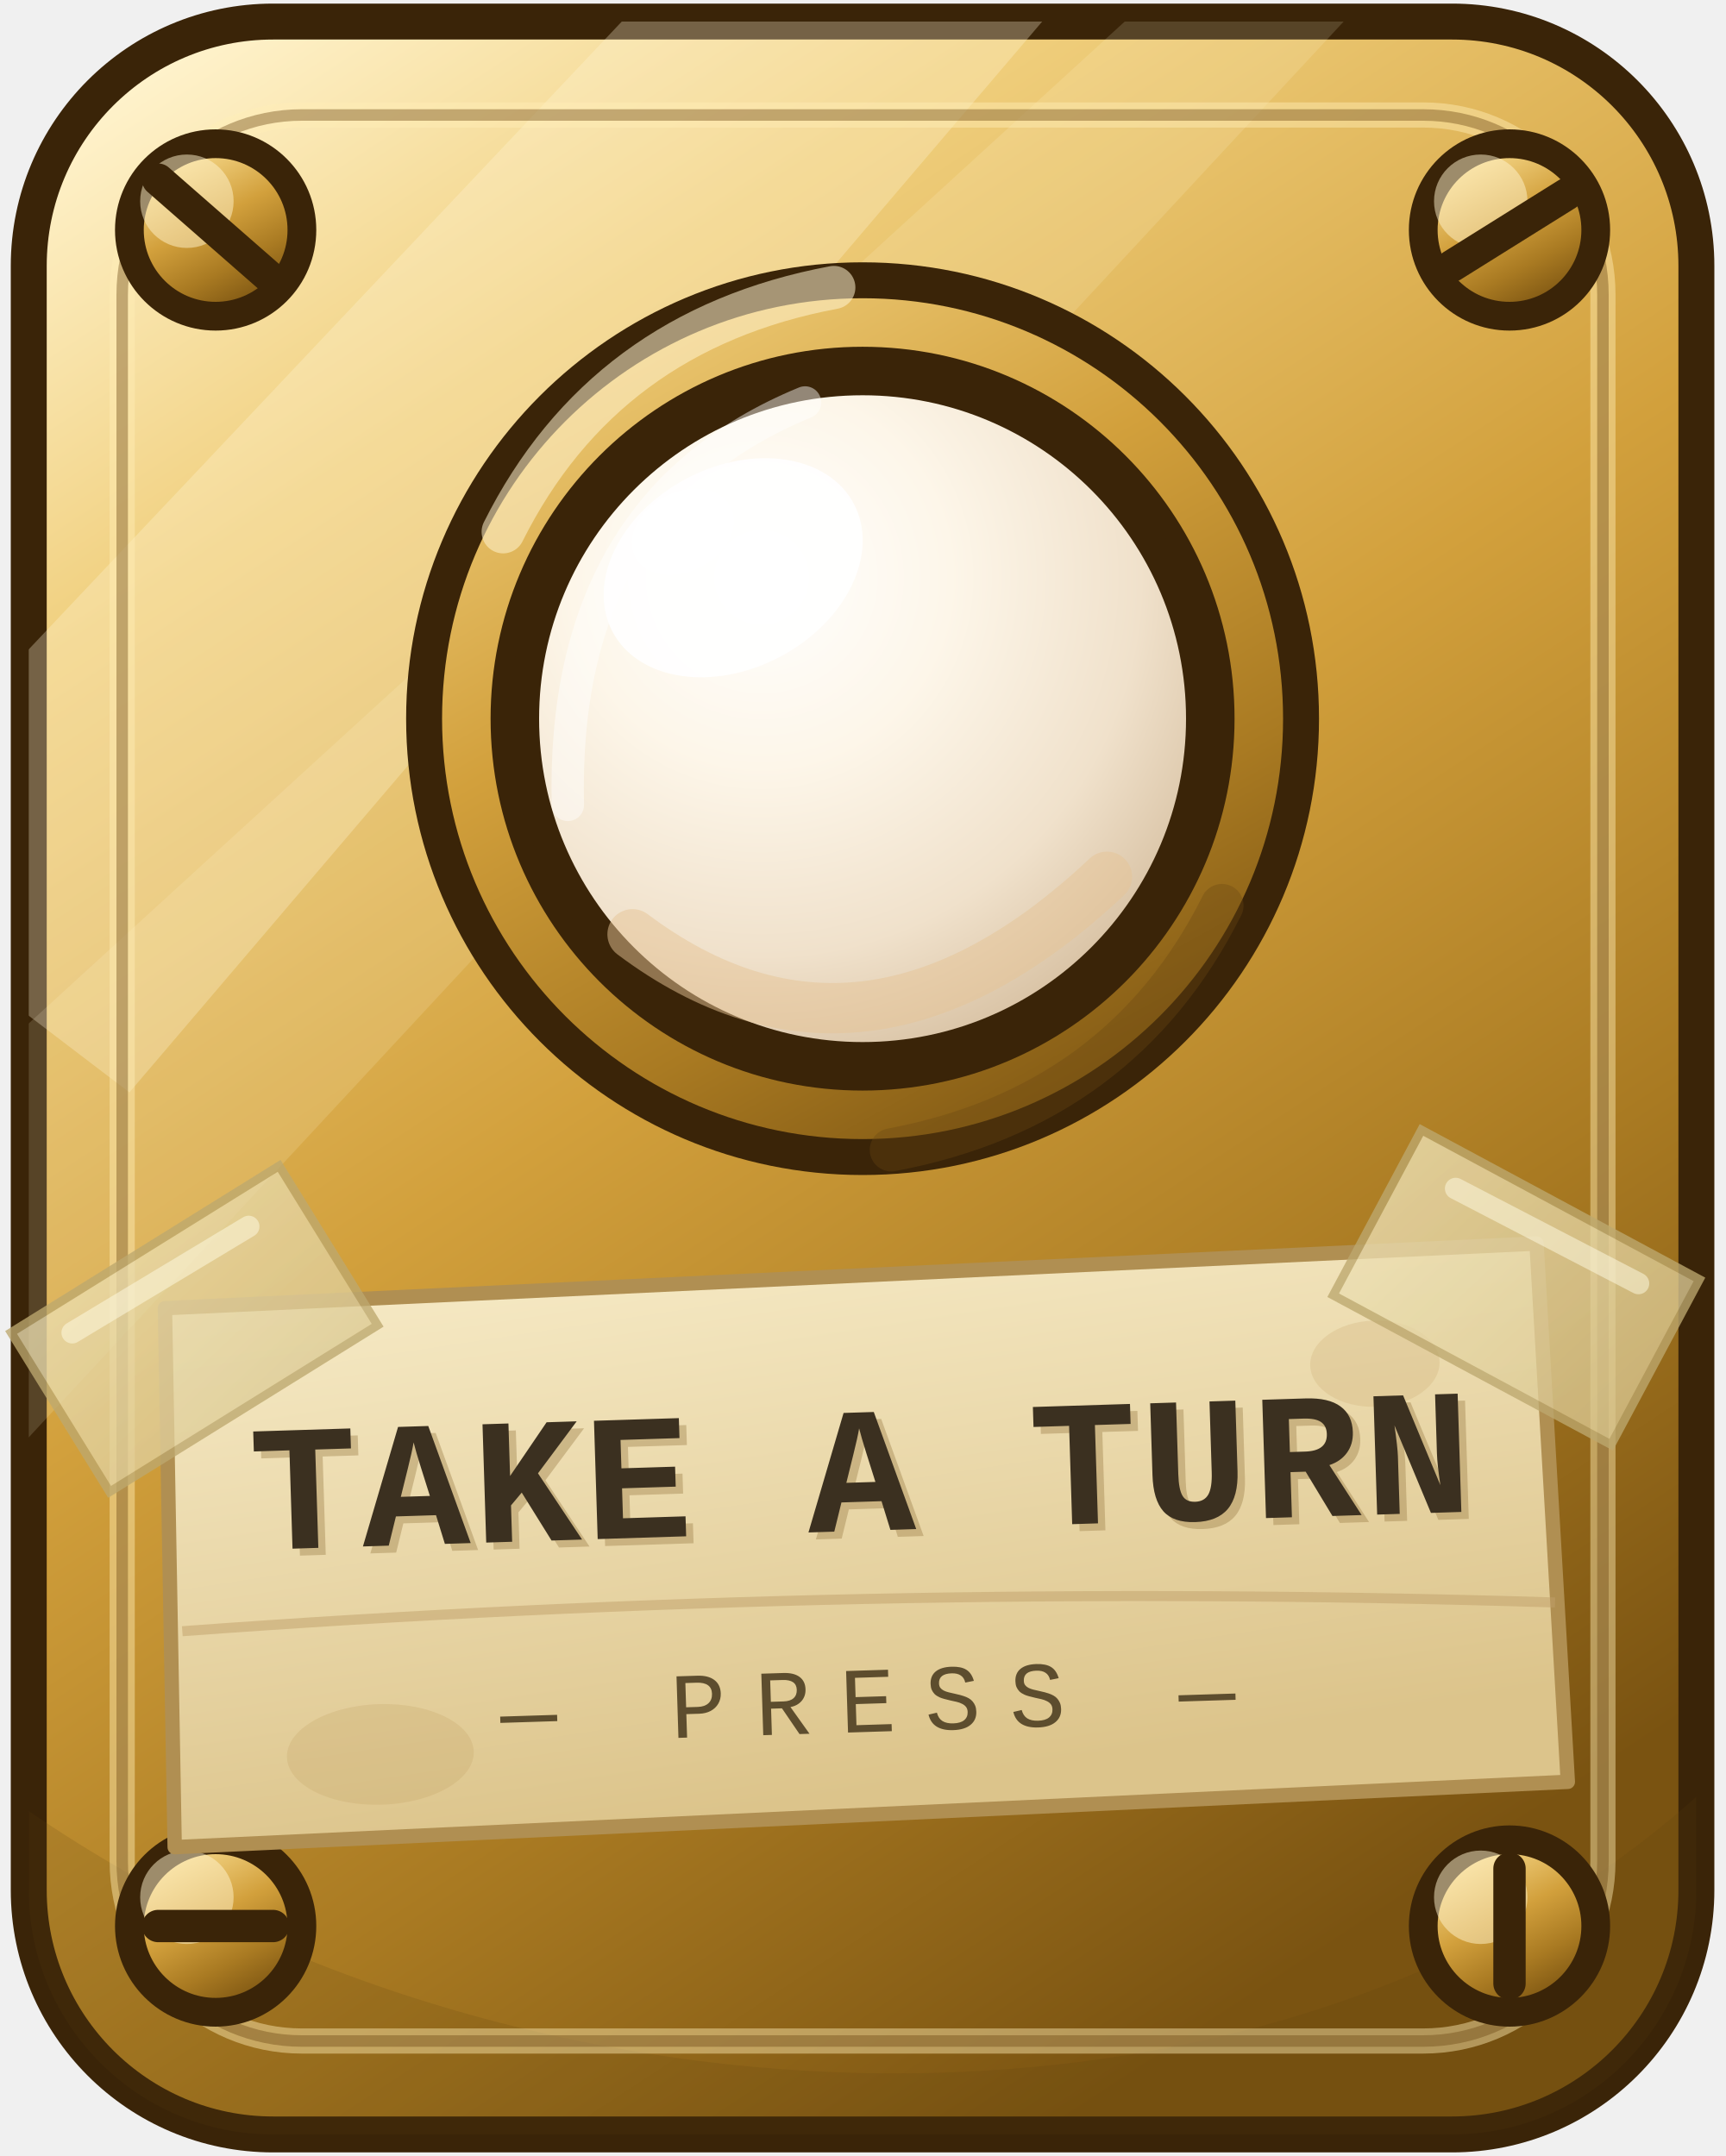
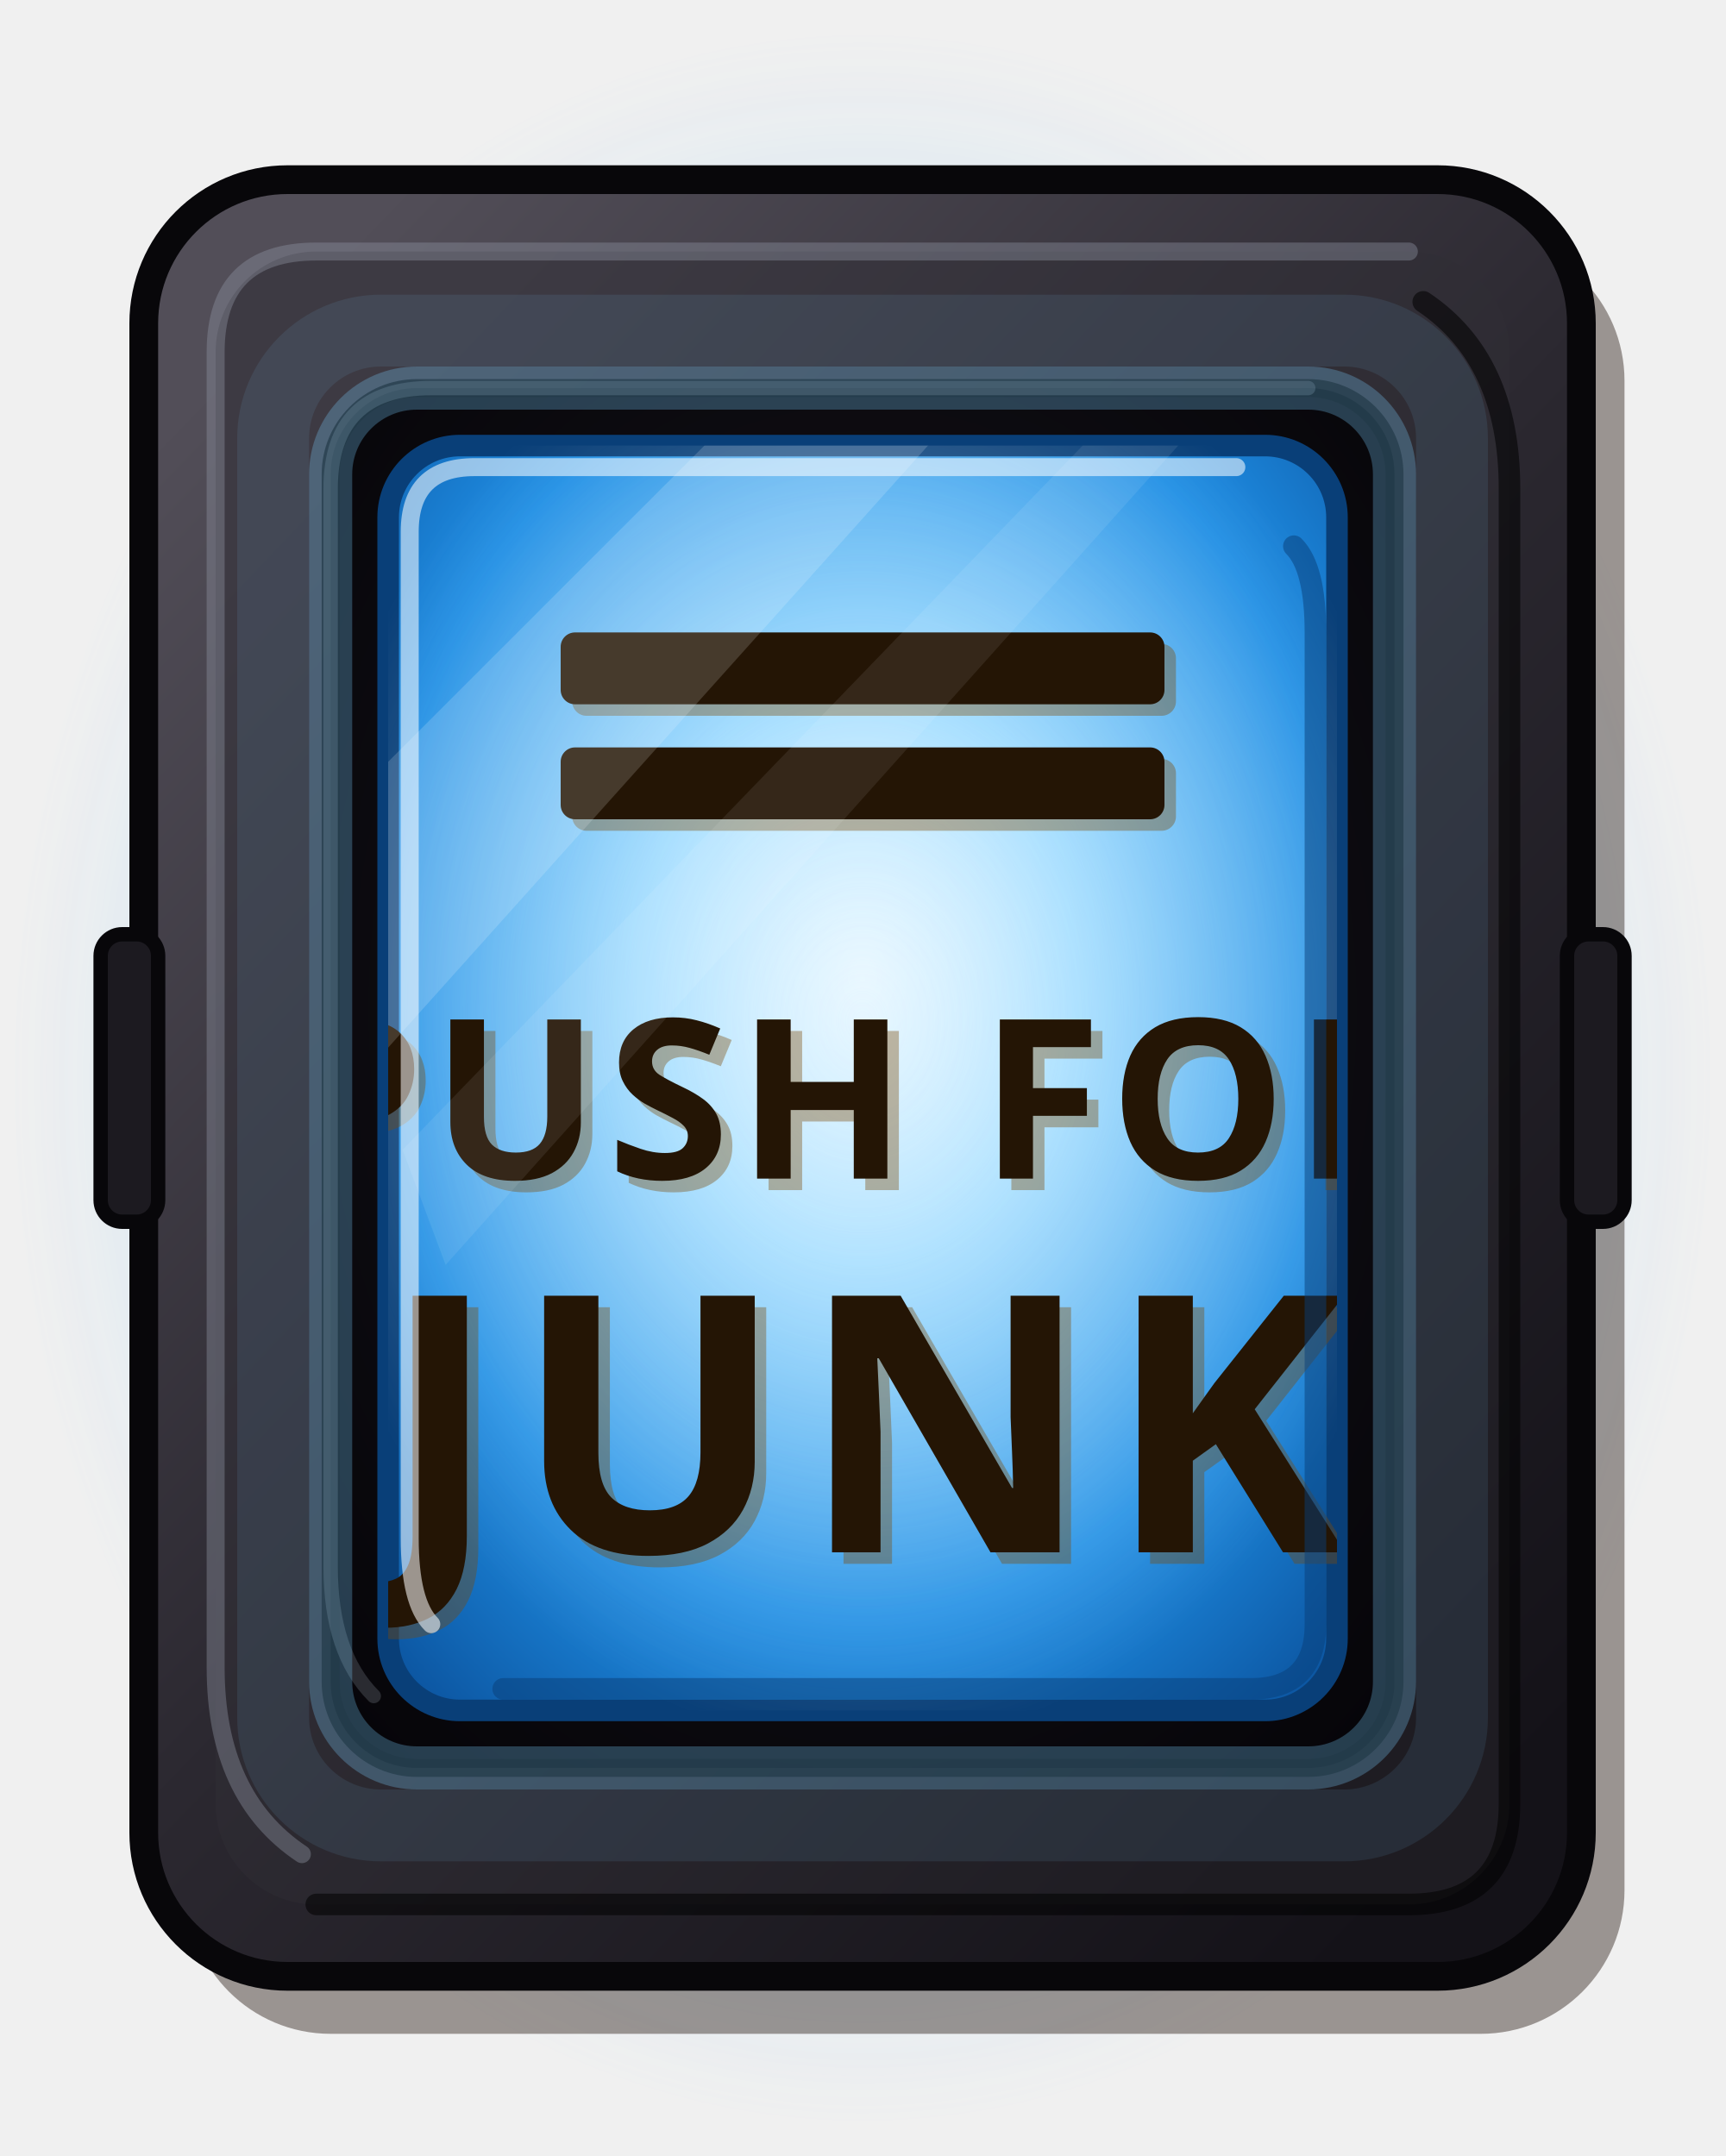
- <svg xmlns="http://www.w3.org/2000/svg" viewBox="0 0 240 300" role="img" aria-label="A brass doorbell plate with a pearl button and a taped paper label reading TAKE A TURN, PRESS">
+ <svg xmlns="http://www.w3.org/2000/svg" viewBox="0 0 240 300" role="img" aria-label="A backlit arcade credit button: a charcoal coin-door housing around a glowing blue lens printed PUSH FOR JUNK">
  <defs>
-     <linearGradient id="db_brass" x1="0.1" y1="0" x2="0.62" y2="1">
-       <stop class="db-b0" offset="0" stop-color="#fff3cd" />
-       <stop class="db-b1" offset="0.2" stop-color="#f0cf7d" />
-       <stop class="db-b2" offset="0.5" stop-color="#d2a03c" />
-       <stop class="db-b3" offset="0.76" stop-color="#a97a22" />
-       <stop class="db-b4" offset="1" stop-color="#7a5311" />
+     <radialGradient id="cw_halog" cx="0.5" cy="0.5" r="0.5">
+       <stop class="cw-h0" offset="0" stop-color="#3fb0ff" stop-opacity="0.5" />
+       <stop class="cw-h1" offset="0.45" stop-color="#3fb0ff" stop-opacity="0.3" />
+       <stop class="cw-h2" offset="0.78" stop-color="#3fb0ff" stop-opacity="0.12" />
+       <stop class="cw-h3" offset="1" stop-color="#3fb0ff" stop-opacity="0" />
+     </radialGradient>
+     <linearGradient id="cw_houseg" x1="0.12" y1="0.06" x2="0.86" y2="0.96">
+       <stop offset="0" stop-color="#524e58" />
+       <stop offset="0.5" stop-color="#2b2830" />
+       <stop offset="1" stop-color="#141218" />
    </linearGradient>
-     <linearGradient id="db_bezel" x1="0.2" y1="0" x2="0.75" y2="1">
-       <stop class="db-b1" offset="0" stop-color="#f0cf7d" />
-       <stop class="db-b2" offset="0.38" stop-color="#d2a03c" />
-       <stop class="db-b3" offset="0.72" stop-color="#a97a22" />
-       <stop class="db-b4" offset="1" stop-color="#7a5311" />
+     <linearGradient id="cw_faceg" x1="0.14" y1="0.08" x2="0.84" y2="0.94">
+       <stop offset="0" stop-color="#3d3a43" />
+       <stop offset="1" stop-color="#1e1c22" />
    </linearGradient>
-     <radialGradient id="db_well" cx="0.5" cy="0.34" r="0.78">
-       <stop offset="0" stop-color="#4b2f08" />
-       <stop offset="0.72" stop-color="#5e3d0d" />
-       <stop offset="1" stop-color="#8a6420" />
+     <radialGradient id="cw_wellg" cx="0.5" cy="0.45" r="0.75">
+       <stop offset="0" stop-color="#17151b" />
+       <stop offset="1" stop-color="#050408" />
    </radialGradient>
-     <radialGradient id="db_pearl" cx="0.35" cy="0.29" r="0.88">
-       <stop class="db-p0" offset="0" stop-color="#ffffff" />
-       <stop class="db-p1" offset="0.32" stop-color="#fdf6e9" />
-       <stop class="db-p2" offset="0.64" stop-color="#f0e1cb" />
-       <stop class="db-p3" offset="0.88" stop-color="#d6bfa0" />
-       <stop class="db-p4" offset="1" stop-color="#ac9377" />
+     <radialGradient id="cw_lensg" cx="0.5" cy="0.42" r="0.75">
+       <stop class="cw-g0" offset="0" stop-color="#e4f6ff" />
+       <stop class="cw-g1" offset="0.3" stop-color="#85d2ff" />
+       <stop class="cw-g2" offset="0.68" stop-color="#1f8ee4" />
+       <stop class="cw-g3" offset="1" stop-color="#0b539e" />
    </radialGradient>
-     <linearGradient id="db_paper" x1="0" y1="0" x2="0.3" y2="1">
-       <stop offset="0" stop-color="#f7ebc7" />
-       <stop offset="1" stop-color="#dcc48b" />
-     </linearGradient>
-     <linearGradient id="db_tape" x1="0" y1="0" x2="1" y2="1">
-       <stop offset="0" stop-color="#f2e7bd" />
-       <stop offset="1" stop-color="#d5c187" />
-     </linearGradient>
-     <clipPath id="db_plateclip">
-       <rect x="4" y="3" width="232" height="294" rx="34" />
-     </clipPath>
-     <clipPath id="db_pearlclip">
-       <circle cx="120" cy="100" r="47" />
+     <radialGradient id="cw_coreg" cx="0.5" cy="0.5" r="0.5">
+       <stop class="cw-c0" offset="0" stop-color="#ecf8ff" stop-opacity="0.95" />
+       <stop class="cw-c1" offset="0.55" stop-color="#ecf8ff" stop-opacity="0.4" />
+       <stop class="cw-c2" offset="1" stop-color="#ecf8ff" stop-opacity="0" />
+     </radialGradient>
+     <radialGradient id="cw_flashg" cx="0.5" cy="0.46" r="0.62">
+       <stop offset="0" stop-color="#ffffff" stop-opacity="1" />
+       <stop offset="0.5" stop-color="#fff3c8" stop-opacity="0.85" />
+       <stop offset="1" stop-color="#ffe08a" stop-opacity="0" />
+     </radialGradient>
+     <clipPath id="cw_lensclip">
+       <rect x="54" y="62" width="132" height="176" rx="10" />
    </clipPath>
  </defs>
-   <g class="db-plate">
-     <rect x="4" y="3" width="232" height="294" rx="34" fill="url(#db_brass)" stroke="#3a2408" stroke-width="5" stroke-linejoin="round" />
-     <g clip-path="url(#db_plateclip)">
-       <path d="M-24 120 L112 -24 L168 -24 L18 152 Z" fill="#fff6d6" opacity="0.3" />
-       <path d="M-24 168 L186 -24 L212 -24 L4 200 Z" fill="#fff6d6" opacity="0.15" />
-       <path d="M4 252 C74 300 178 302 236 250 L236 300 L4 300 Z" fill="#5b3d0c" opacity="0.16" />
+   <g class="cw-halo" opacity="0.85">
+     <ellipse cx="120" cy="150" rx="118" ry="148" fill="url(#cw_halog)" />
+   </g>
+   <rect x="26" y="33" width="200" height="250" rx="20" fill="#1a0a03" opacity="0.4" />
+   <rect x="20" y="25" width="200" height="250" rx="20" fill="url(#cw_houseg)" stroke="#08070a" stroke-width="4" />
+   <rect x="30" y="35" width="180" height="230" rx="14" fill="url(#cw_faceg)" />
+   <path d="M42 258 Q30 250 30 232 L30 49 Q30 35 44 35 L196 35" fill="none" stroke="#8e94a2" stroke-opacity="0.4" stroke-width="2.5" stroke-linecap="round" />
+   <path d="M198 42 Q210 50 210 68 L210 251 Q210 265 196 265 L44 265" fill="none" stroke="#000000" stroke-opacity="0.55" stroke-width="3" stroke-linecap="round" />
+   <rect x="14" y="130" width="8" height="40" rx="3" fill="#1c1a20" stroke="#08070a" stroke-width="2" />
+   <rect x="218" y="130" width="8" height="40" rx="3" fill="#1c1a20" stroke="#08070a" stroke-width="2" />
+   <rect x="46" y="54" width="148" height="192" rx="12" fill="url(#cw_wellg)" stroke="#000000" stroke-opacity="0.7" stroke-width="2.5" />
+   <path d="M52 236 Q46 230 46 218 L46 68 Q46 54 60 54 L182 54" fill="none" stroke="#6b7078" stroke-opacity="0.35" stroke-width="2" stroke-linecap="round" />
+   <g class="cw-bloom" opacity="0.7">
+     <rect class="cw-bloom-ink" x="46" y="54" width="148" height="192" rx="12" fill="none" stroke="#79ccff" stroke-width="6" opacity="0.4" />
+     <rect class="cw-bloom-ink" x="38" y="46" width="164" height="208" rx="15" fill="none" stroke="#79ccff" stroke-width="10" opacity="0.14" />
+   </g>
+   <g class="cw-lens">
+     <rect class="cw-rim" x="54" y="62" width="132" height="176" rx="10" fill="url(#cw_lensg)" stroke="#093f78" stroke-width="3" />
+     <g class="cw-glowcore" opacity="0.7">
+       <ellipse cx="120" cy="142" rx="80" ry="102" fill="url(#cw_coreg)" clip-path="url(#cw_lensclip)" />
    </g>
-     <rect x="17" y="16" width="206" height="268" rx="25" fill="none" stroke="#ffeeb6" stroke-width="3.5" opacity="0.45" />
-     <rect x="17" y="16" width="206" height="268" rx="25" fill="none" stroke="#6b4712" stroke-width="1.6" opacity="0.4" />
-     <g class="db-screws" stroke-linecap="round">
-       <g>
-         <circle cx="30" cy="32" r="12" fill="url(#db_brass)" stroke="#3a2408" stroke-width="4" />
-         <circle cx="26" cy="28" r="6.5" fill="#fff3cd" opacity="0.5" />
-         <path d="M22 25 L38 39" stroke="#3a2408" stroke-width="4.5" />
+     <g clip-path="url(#cw_lensclip)" font-family="'Arial Narrow', 'Franklin Gothic Medium', Impact, sans-serif" font-weight="700" text-anchor="middle">
+       <g fill="#7c4a08" opacity="0.38" transform="translate(1.6 1.6)">
+         <rect x="78" y="88" width="84" height="10" rx="2" />
+         <rect x="78" y="104" width="84" height="10" rx="2" />
+         <text x="120" y="164" font-size="31" letter-spacing="1" textLength="104" lengthAdjust="spacingAndGlyphs">PUSH FOR</text>
+         <text x="120" y="216" font-size="50" letter-spacing="2" textLength="100" lengthAdjust="spacingAndGlyphs">JUNK</text>
      </g>
-       <g>
-         <circle cx="210" cy="32" r="12" fill="url(#db_brass)" stroke="#3a2408" stroke-width="4" />
-         <circle cx="206" cy="28" r="6.5" fill="#fff3cd" opacity="0.5" />
-         <path d="M202 37 L218 27" stroke="#3a2408" stroke-width="4.5" />
-       </g>
-       <g>
-         <circle cx="30" cy="268" r="12" fill="url(#db_brass)" stroke="#3a2408" stroke-width="4" />
-         <circle cx="26" cy="264" r="6.5" fill="#fff3cd" opacity="0.5" />
-         <path d="M22 268 L38 268" stroke="#3a2408" stroke-width="4.5" />
-       </g>
-       <g>
-         <circle cx="210" cy="268" r="12" fill="url(#db_brass)" stroke="#3a2408" stroke-width="4" />
-         <circle cx="206" cy="264" r="6.5" fill="#fff3cd" opacity="0.5" />
-         <path d="M210 260 L210 276" stroke="#3a2408" stroke-width="4.5" />
+       <g fill="#241505">
+         <rect x="78" y="88" width="84" height="10" rx="2" />
+         <rect x="78" y="104" width="84" height="10" rx="2" />
+         <text x="120" y="164" font-size="31" letter-spacing="1" textLength="104" lengthAdjust="spacingAndGlyphs">PUSH FOR</text>
+         <text x="120" y="216" font-size="50" letter-spacing="2" textLength="100" lengthAdjust="spacingAndGlyphs">JUNK</text>
      </g>
    </g>
-     <g class="db-bell">
-       <circle cx="120" cy="100" r="61" fill="url(#db_bezel)" stroke="#3a2408" stroke-width="5" />
-       <path d="M70 74 Q84 46 116 40" fill="none" stroke="#fff3cd" stroke-width="6" opacity="0.55" stroke-linecap="round" />
-       <path d="M170 126 Q156 154 124 160" fill="none" stroke="#6b4712" stroke-width="6" opacity="0.35" stroke-linecap="round" />
-       <circle cx="120" cy="100" r="50" fill="url(#db_well)" stroke="#3a2408" stroke-width="3.5" />
-       <g class="db-pearl">
-         <circle cx="120" cy="100" r="47" fill="url(#db_pearl)" stroke="#3a2408" stroke-width="4" />
-         <ellipse cx="102" cy="79" rx="19" ry="14" transform="rotate(-28 102 79)" fill="#ffffff" opacity="0.9" />
-         <ellipse cx="95" cy="74" rx="7.5" ry="5.5" transform="rotate(-28 95 74)" fill="#ffffff" />
-         <path d="M88 130 Q120 154 154 122" fill="none" stroke="#e5c495" stroke-width="7" opacity="0.5" stroke-linecap="round" />
-         <path d="M79 112 Q78 70 112 56" fill="none" stroke="#ffffff" stroke-width="4.5" opacity="0.45" stroke-linecap="round" />
-         <g clip-path="url(#db_pearlclip)">
-           <g transform="rotate(-24 120 100)">
-             <g class="db-gleam" opacity="0">
-               <rect x="98" y="38" width="22" height="124" rx="11" fill="#ffffff" opacity="0.85" />
-               <rect x="126" y="38" width="9" height="124" rx="4.5" fill="#ffffff" opacity="0.55" />
-             </g>
-           </g>
-         </g>
-       </g>
-       <circle class="db-flash" cx="120" cy="100" r="58" fill="none" stroke="#fff6cf" stroke-width="7" opacity="0" pointer-events="none" />
+     <path d="M60 226 Q57 223 57 214 L57 74 Q57 65 66 65 L172 65" fill="none" stroke="#ffffff" stroke-opacity="0.55" stroke-width="2.5" stroke-linecap="round" />
+     <path d="M180 76 Q183 79 183 88 L183 226 Q183 235 174 235 L70 235" fill="none" stroke="#093f78" stroke-opacity="0.5" stroke-width="3" stroke-linecap="round" />
+     <g clip-path="url(#cw_lensclip)">
+       <path d="M40 120 L128 32 L156 32 L52 148 Z" fill="#ffffff" opacity="0.16" />
+       <path d="M56 160 L168 44 L180 44 L62 176 Z" fill="#ffffff" opacity="0.08" />
    </g>
-     <g transform="rotate(-1.8 120 214)">
-       <g class="db-label">
-         <path d="M24 179 L215 176 L217 251 L23 254 Z" fill="url(#db_paper)" stroke="#b08f52" stroke-width="2" stroke-linejoin="round" />
-         <ellipse cx="52" cy="242" rx="13" ry="7" fill="#c3a163" opacity="0.26" />
-         <ellipse cx="192" cy="192" rx="9" ry="6" fill="#c3a163" opacity="0.22" />
-         <path d="M25 224 Q120 220 216 226" fill="none" stroke="#c0a06a" stroke-width="1.4" opacity="0.5" />
-         <text x="121" y="214" text-anchor="middle" font-family="Courier New, Courier, monospace" font-weight="700" font-size="25" letter-spacing="0.5" fill="#9a7c46" opacity="0.4">TAKE A TURN</text>
-         <text x="120" y="213" text-anchor="middle" font-family="Courier New, Courier, monospace" font-weight="700" font-size="25" letter-spacing="0.5" fill="#3b3020">TAKE A TURN</text>
-         <text x="120" y="241" text-anchor="middle" font-family="Courier New, Courier, monospace" font-size="13" letter-spacing="4" fill="#5d4d2e">— PRESS —</text>
-       </g>
-       <g class="db-tape">
-         <polygon points="40.5,159.7 53.5,182.3 15.5,204.3 2.5,181.7" fill="url(#db_tape)" opacity="0.78" stroke="#bda86e" stroke-width="1.2" />
-         <path d="M36 168 L11 182" stroke="#fffbe4" stroke-width="3" opacity="0.5" stroke-linecap="round" />
-         <polygon points="199.5,159.7 186.5,182.3 224.5,204.3 237.5,181.7" fill="url(#db_tape)" opacity="0.78" stroke="#bda86e" stroke-width="1.2" />
-         <path d="M204 168 L229 182" stroke="#fffbe4" stroke-width="3" opacity="0.5" stroke-linecap="round" />
-       </g>
-     </g>
+     <rect class="cw-flash" x="54" y="62" width="132" height="176" rx="10" fill="url(#cw_flashg)" opacity="0" pointer-events="none" />
  </g>
</svg>
